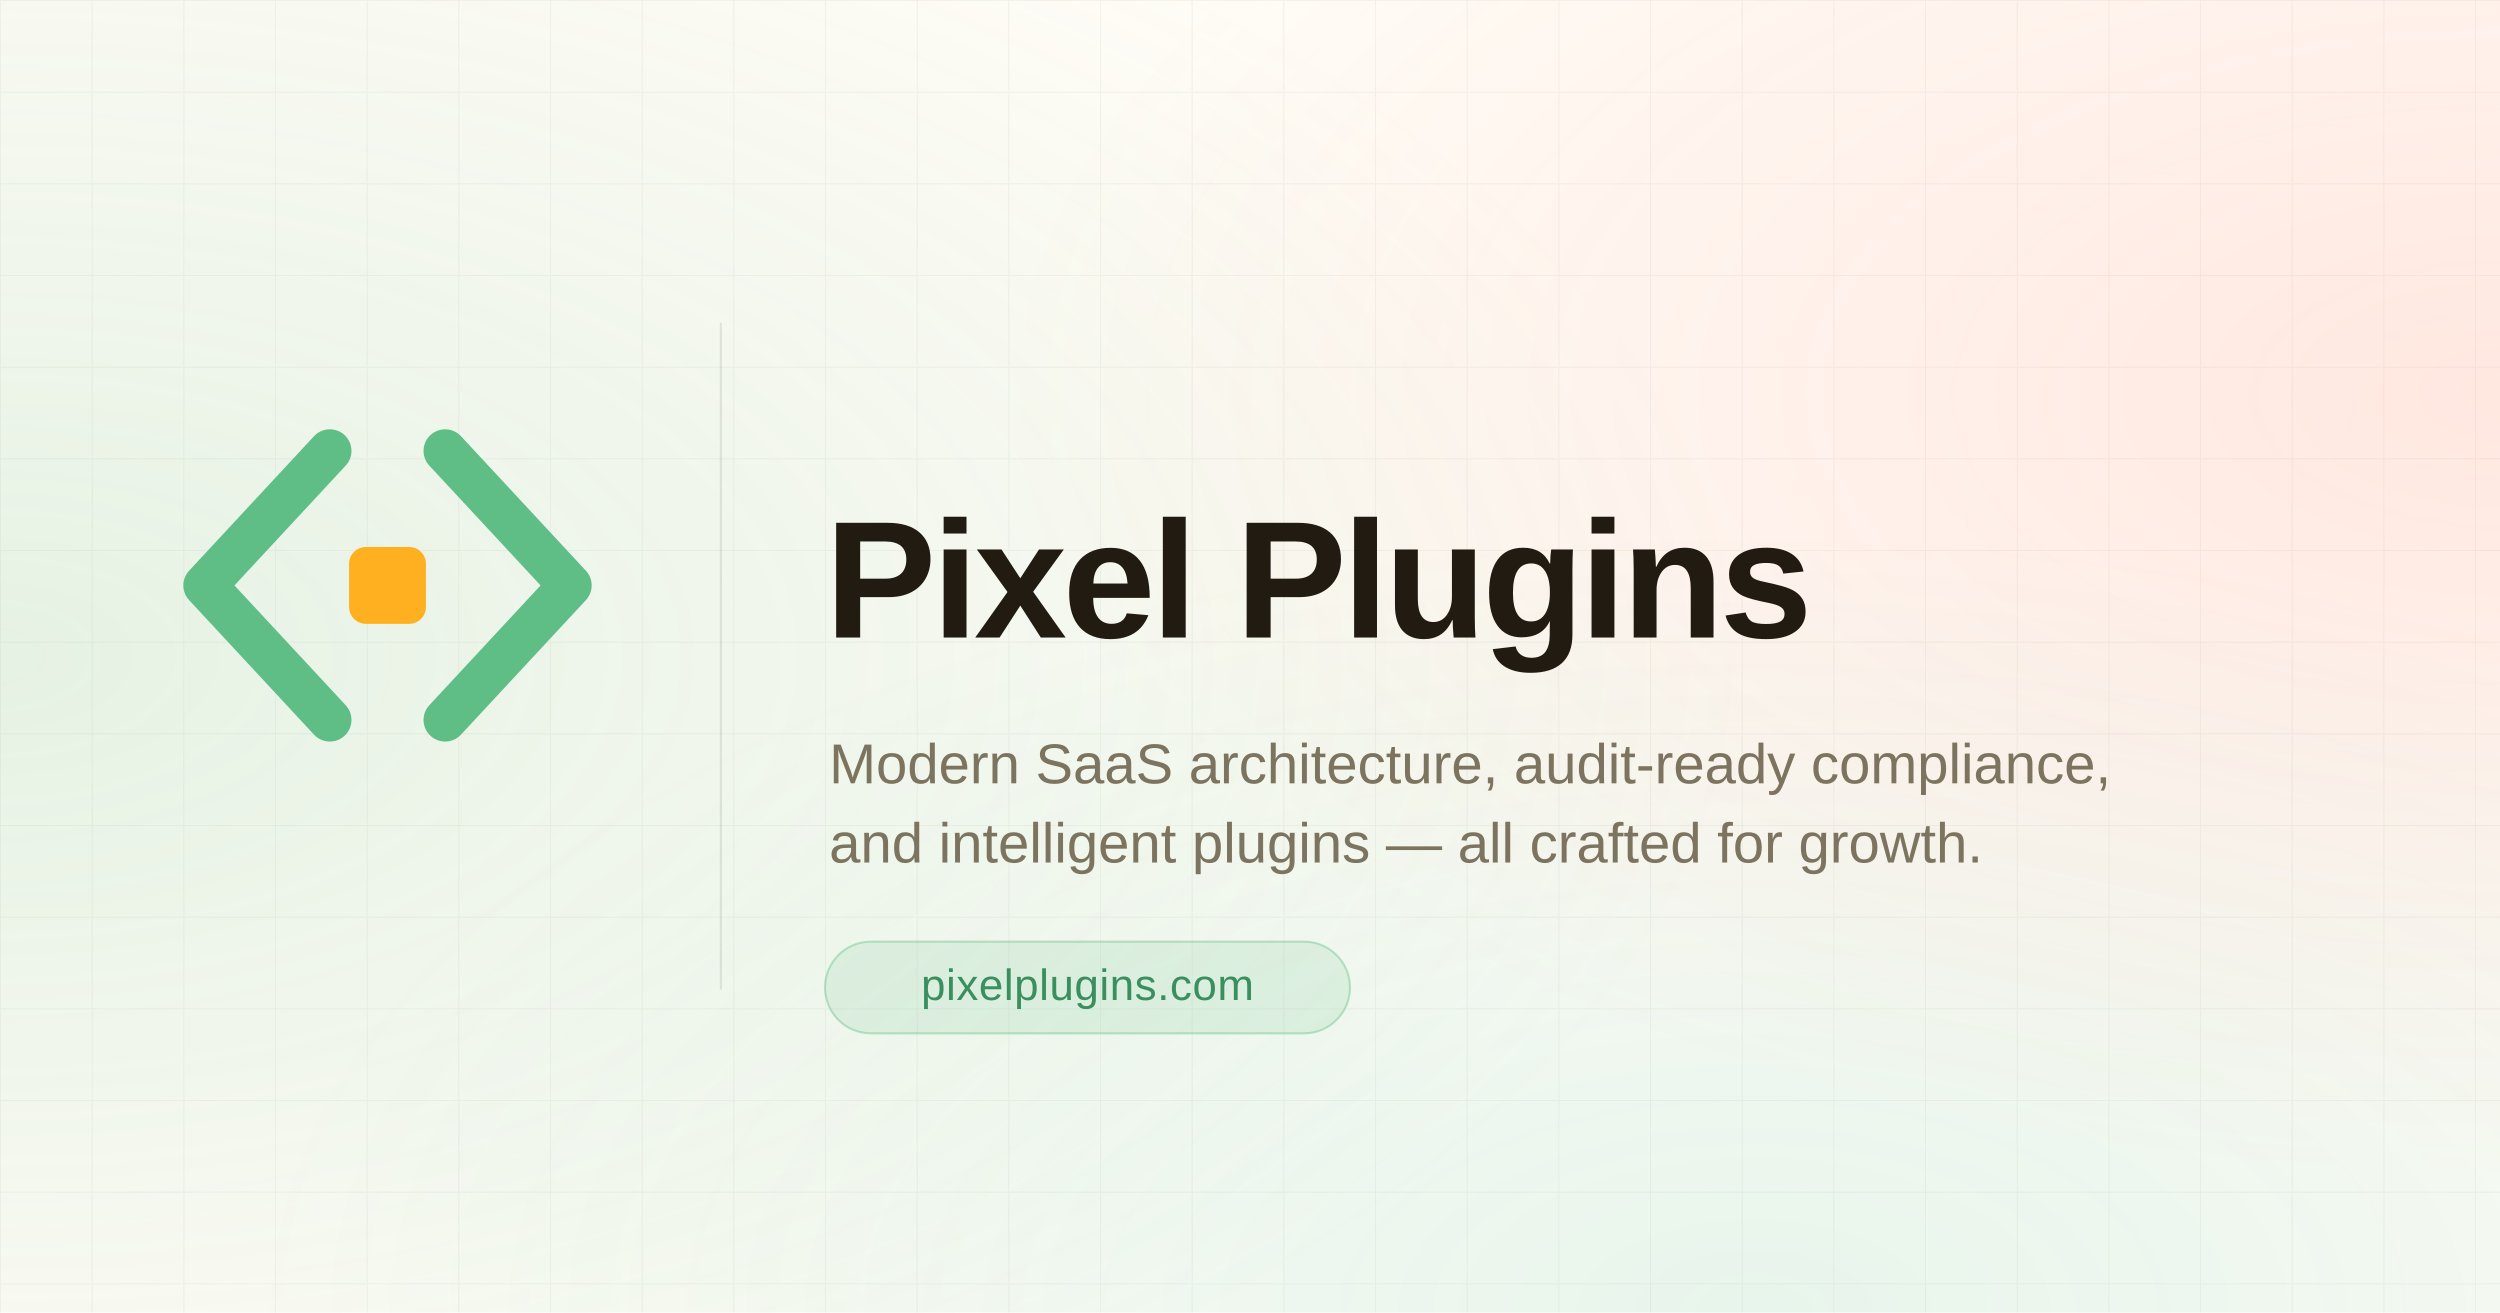
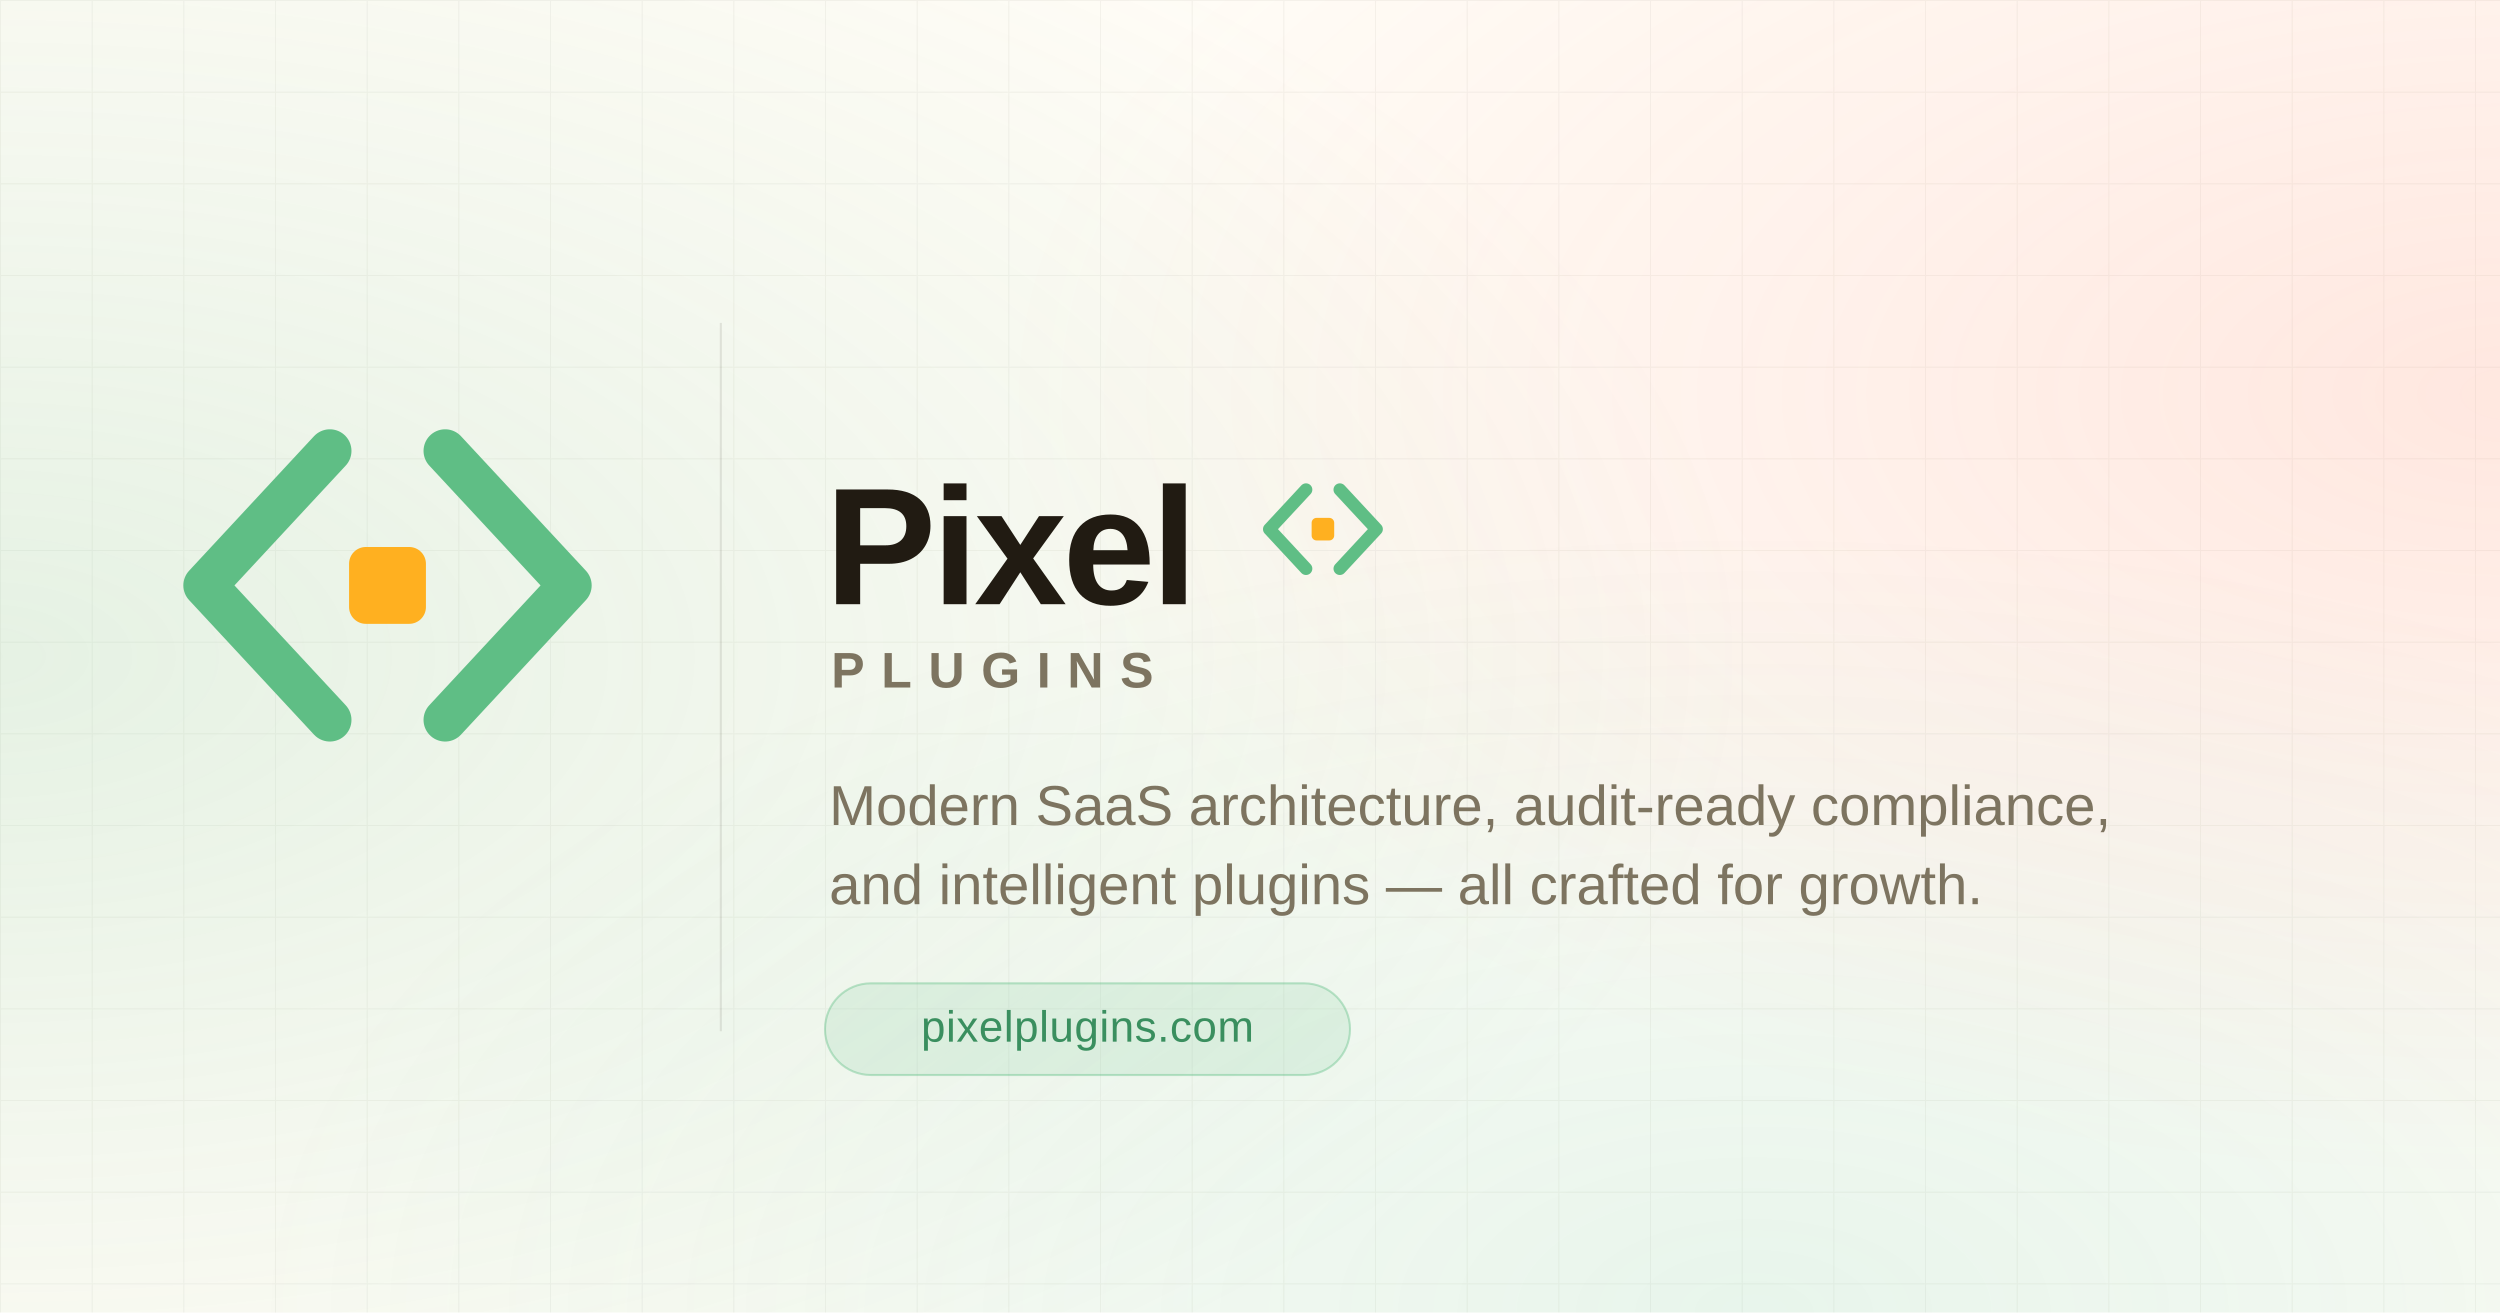
<svg xmlns="http://www.w3.org/2000/svg" viewBox="0 0 1200 630" width="1200" height="630">
  <defs>
    <pattern id="grid" width="44" height="44" patternUnits="userSpaceOnUse">
      <path d="M 44 0 L 0 0 0 44" fill="none" stroke="#211B12" stroke-opacity="0.045" stroke-width="1" />
    </pattern>
    <radialGradient id="glow-l" cx="0" cy="50%" r="70%" gradientUnits="objectBoundingBox">
      <stop offset="0%" stop-color="#5FBE85" stop-opacity="0.16" />
      <stop offset="100%" stop-color="#5FBE85" stop-opacity="0" />
    </radialGradient>
    <radialGradient id="glow-r" cx="100%" cy="30%" r="60%" gradientUnits="objectBoundingBox">
      <stop offset="0%" stop-color="#FF6B57" stop-opacity="0.14" />
      <stop offset="100%" stop-color="#FF6B57" stop-opacity="0" />
    </radialGradient>
    <radialGradient id="glow-b" cx="70%" cy="100%" r="60%" gradientUnits="objectBoundingBox">
      <stop offset="0%" stop-color="#14B88A" stop-opacity="0.10" />
      <stop offset="100%" stop-color="#14B88A" stop-opacity="0" />
    </radialGradient>
  </defs>
  <rect width="1200" height="630" fill="#FFFCF6" />
  <rect width="1200" height="630" fill="url(#grid)" />
  <rect width="1200" height="630" fill="url(#glow-l)" />
  <rect width="1200" height="630" fill="url(#glow-r)" />
  <rect width="1200" height="630" fill="url(#glow-b)" />
  <svg x="88" y="205" width="196" height="152" viewBox="17.5 27.5 85 65">
    <polyline points="48,32 22,60 48,88" fill="none" stroke="#5FBE85" stroke-width="9" stroke-linecap="round" stroke-linejoin="round" />
    <polyline points="72,32 98,60 72,88" fill="none" stroke="#5FBE85" stroke-width="9" stroke-linecap="round" stroke-linejoin="round" />
    <rect x="52" y="52" width="16" height="16" rx="3.5" fill="#FFB020" />
  </svg>
-   <line x1="346" y1="155" x2="346" y2="475" stroke="#211B12" stroke-opacity="0.1" stroke-width="1" />
-   <text x="396" y="306" font-family="Arial, Helvetica, sans-serif" font-size="80" font-weight="700" fill="#211B12" letter-spacing="-2">Pixel Plugins</text>
-   <text x="398" y="376" font-family="Arial, Helvetica, sans-serif" font-size="27" fill="#7D7460">Modern SaaS architecture, audit-ready compliance,</text>
-   <text x="398" y="414" font-family="Arial, Helvetica, sans-serif" font-size="27" fill="#7D7460">and intelligent plugins — all crafted for growth.</text>
-   <rect x="396" y="452" width="252" height="44" rx="22" fill="#5FBE85" fill-opacity="0.14" stroke="#5FBE85" stroke-opacity="0.4" stroke-width="1" />
-   <text x="522" y="480" font-family="Arial, Helvetica, sans-serif" font-size="21" fill="#3A8F5F" text-anchor="middle" letter-spacing="0.3">pixelplugins.com</text>
+   <line x1="346" y1="155" x2="346" y2="495" stroke="#211B12" stroke-opacity="0.1" stroke-width="1" />
+   <text x="396" y="290" font-family="Arial, Helvetica, sans-serif" font-size="80" font-weight="700" fill="#211B12" letter-spacing="-2">Pixel</text>
+   <svg x="606" y="232" width="58" height="44" viewBox="17.5 27.5 85 65">
+     <polyline points="48,32 22,60 48,88" fill="none" stroke="#5FBE85" stroke-width="9" stroke-linecap="round" stroke-linejoin="round" />
+     <polyline points="72,32 98,60 72,88" fill="none" stroke="#5FBE85" stroke-width="9" stroke-linecap="round" stroke-linejoin="round" />
+     <rect x="52" y="52" width="16" height="16" rx="3.5" fill="#FFB020" />
+   </svg>
+   <text x="399" y="330" font-family="Arial, Helvetica, sans-serif" font-size="24" font-weight="700" fill="#7D7460" letter-spacing="8">PLUGINS</text>
+   <text x="398" y="396" font-family="Arial, Helvetica, sans-serif" font-size="27" fill="#7D7460">Modern SaaS architecture, audit-ready compliance,</text>
+   <text x="398" y="434" font-family="Arial, Helvetica, sans-serif" font-size="27" fill="#7D7460">and intelligent plugins — all crafted for growth.</text>
+   <rect x="396" y="472" width="252" height="44" rx="22" fill="#5FBE85" fill-opacity="0.14" stroke="#5FBE85" stroke-opacity="0.4" stroke-width="1" />
+   <text x="522" y="500" font-family="Arial, Helvetica, sans-serif" font-size="21" fill="#3A8F5F" text-anchor="middle" letter-spacing="0.3">pixelplugins.com</text>
</svg>
